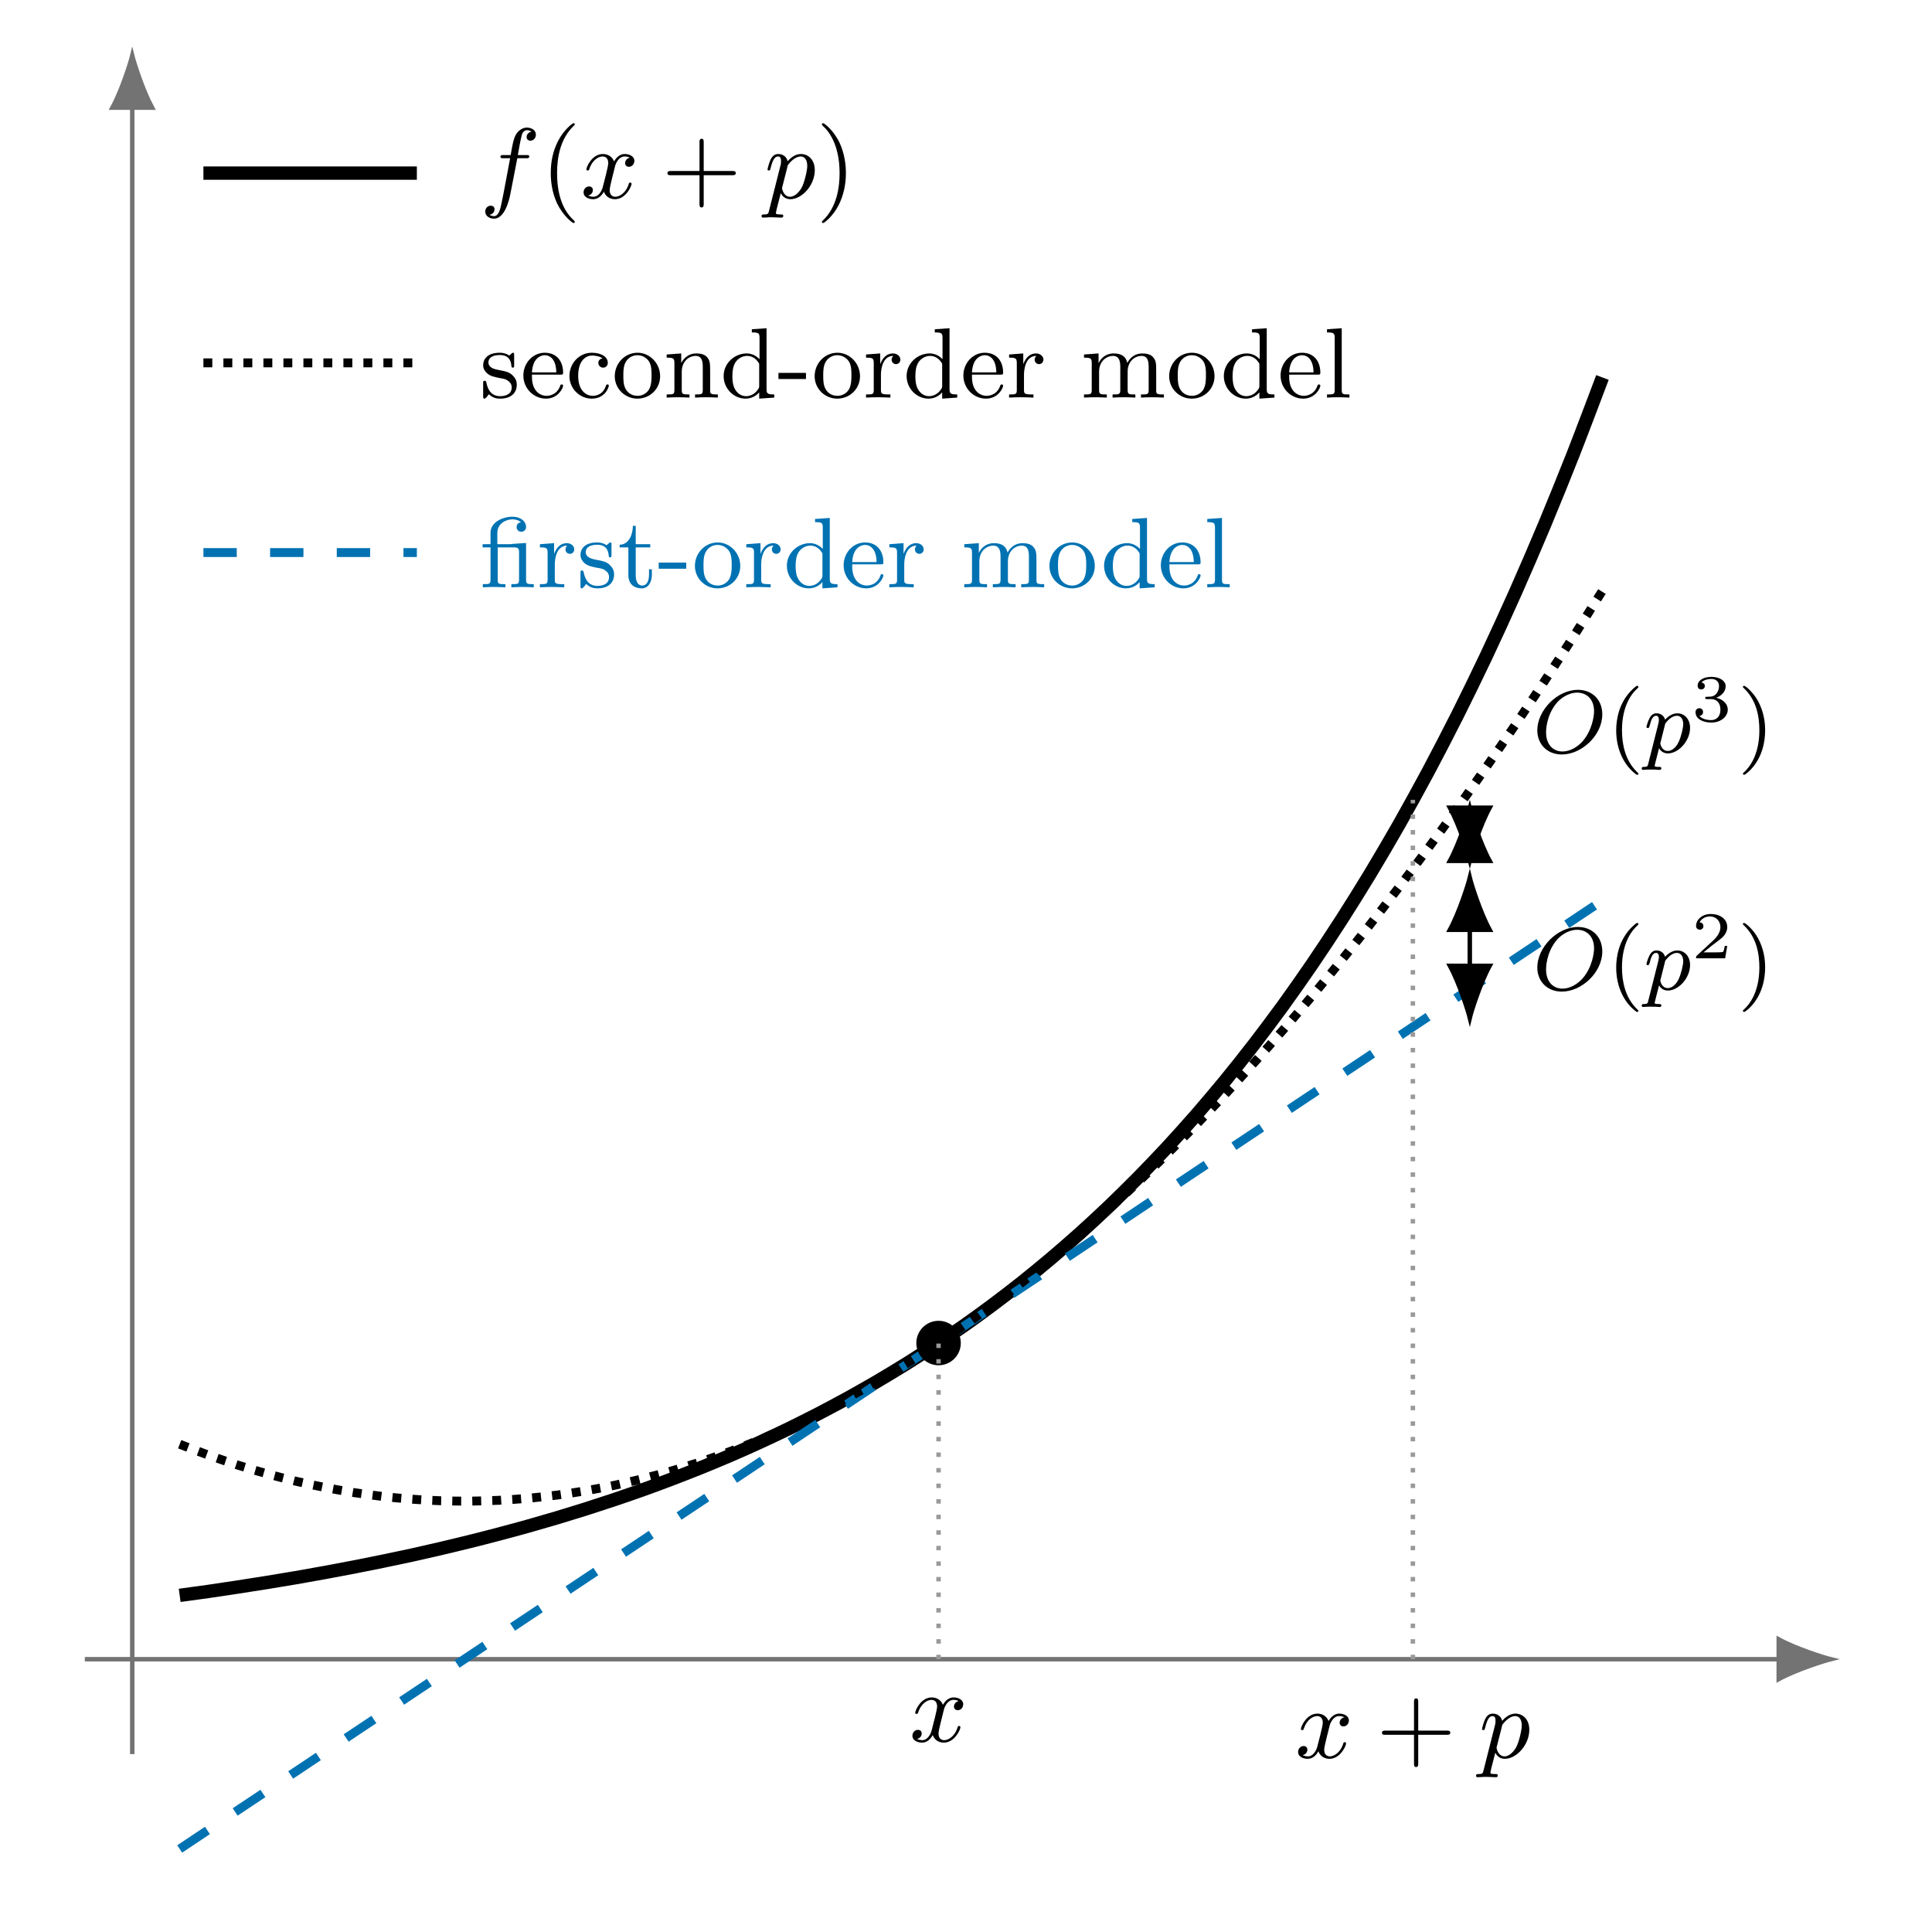
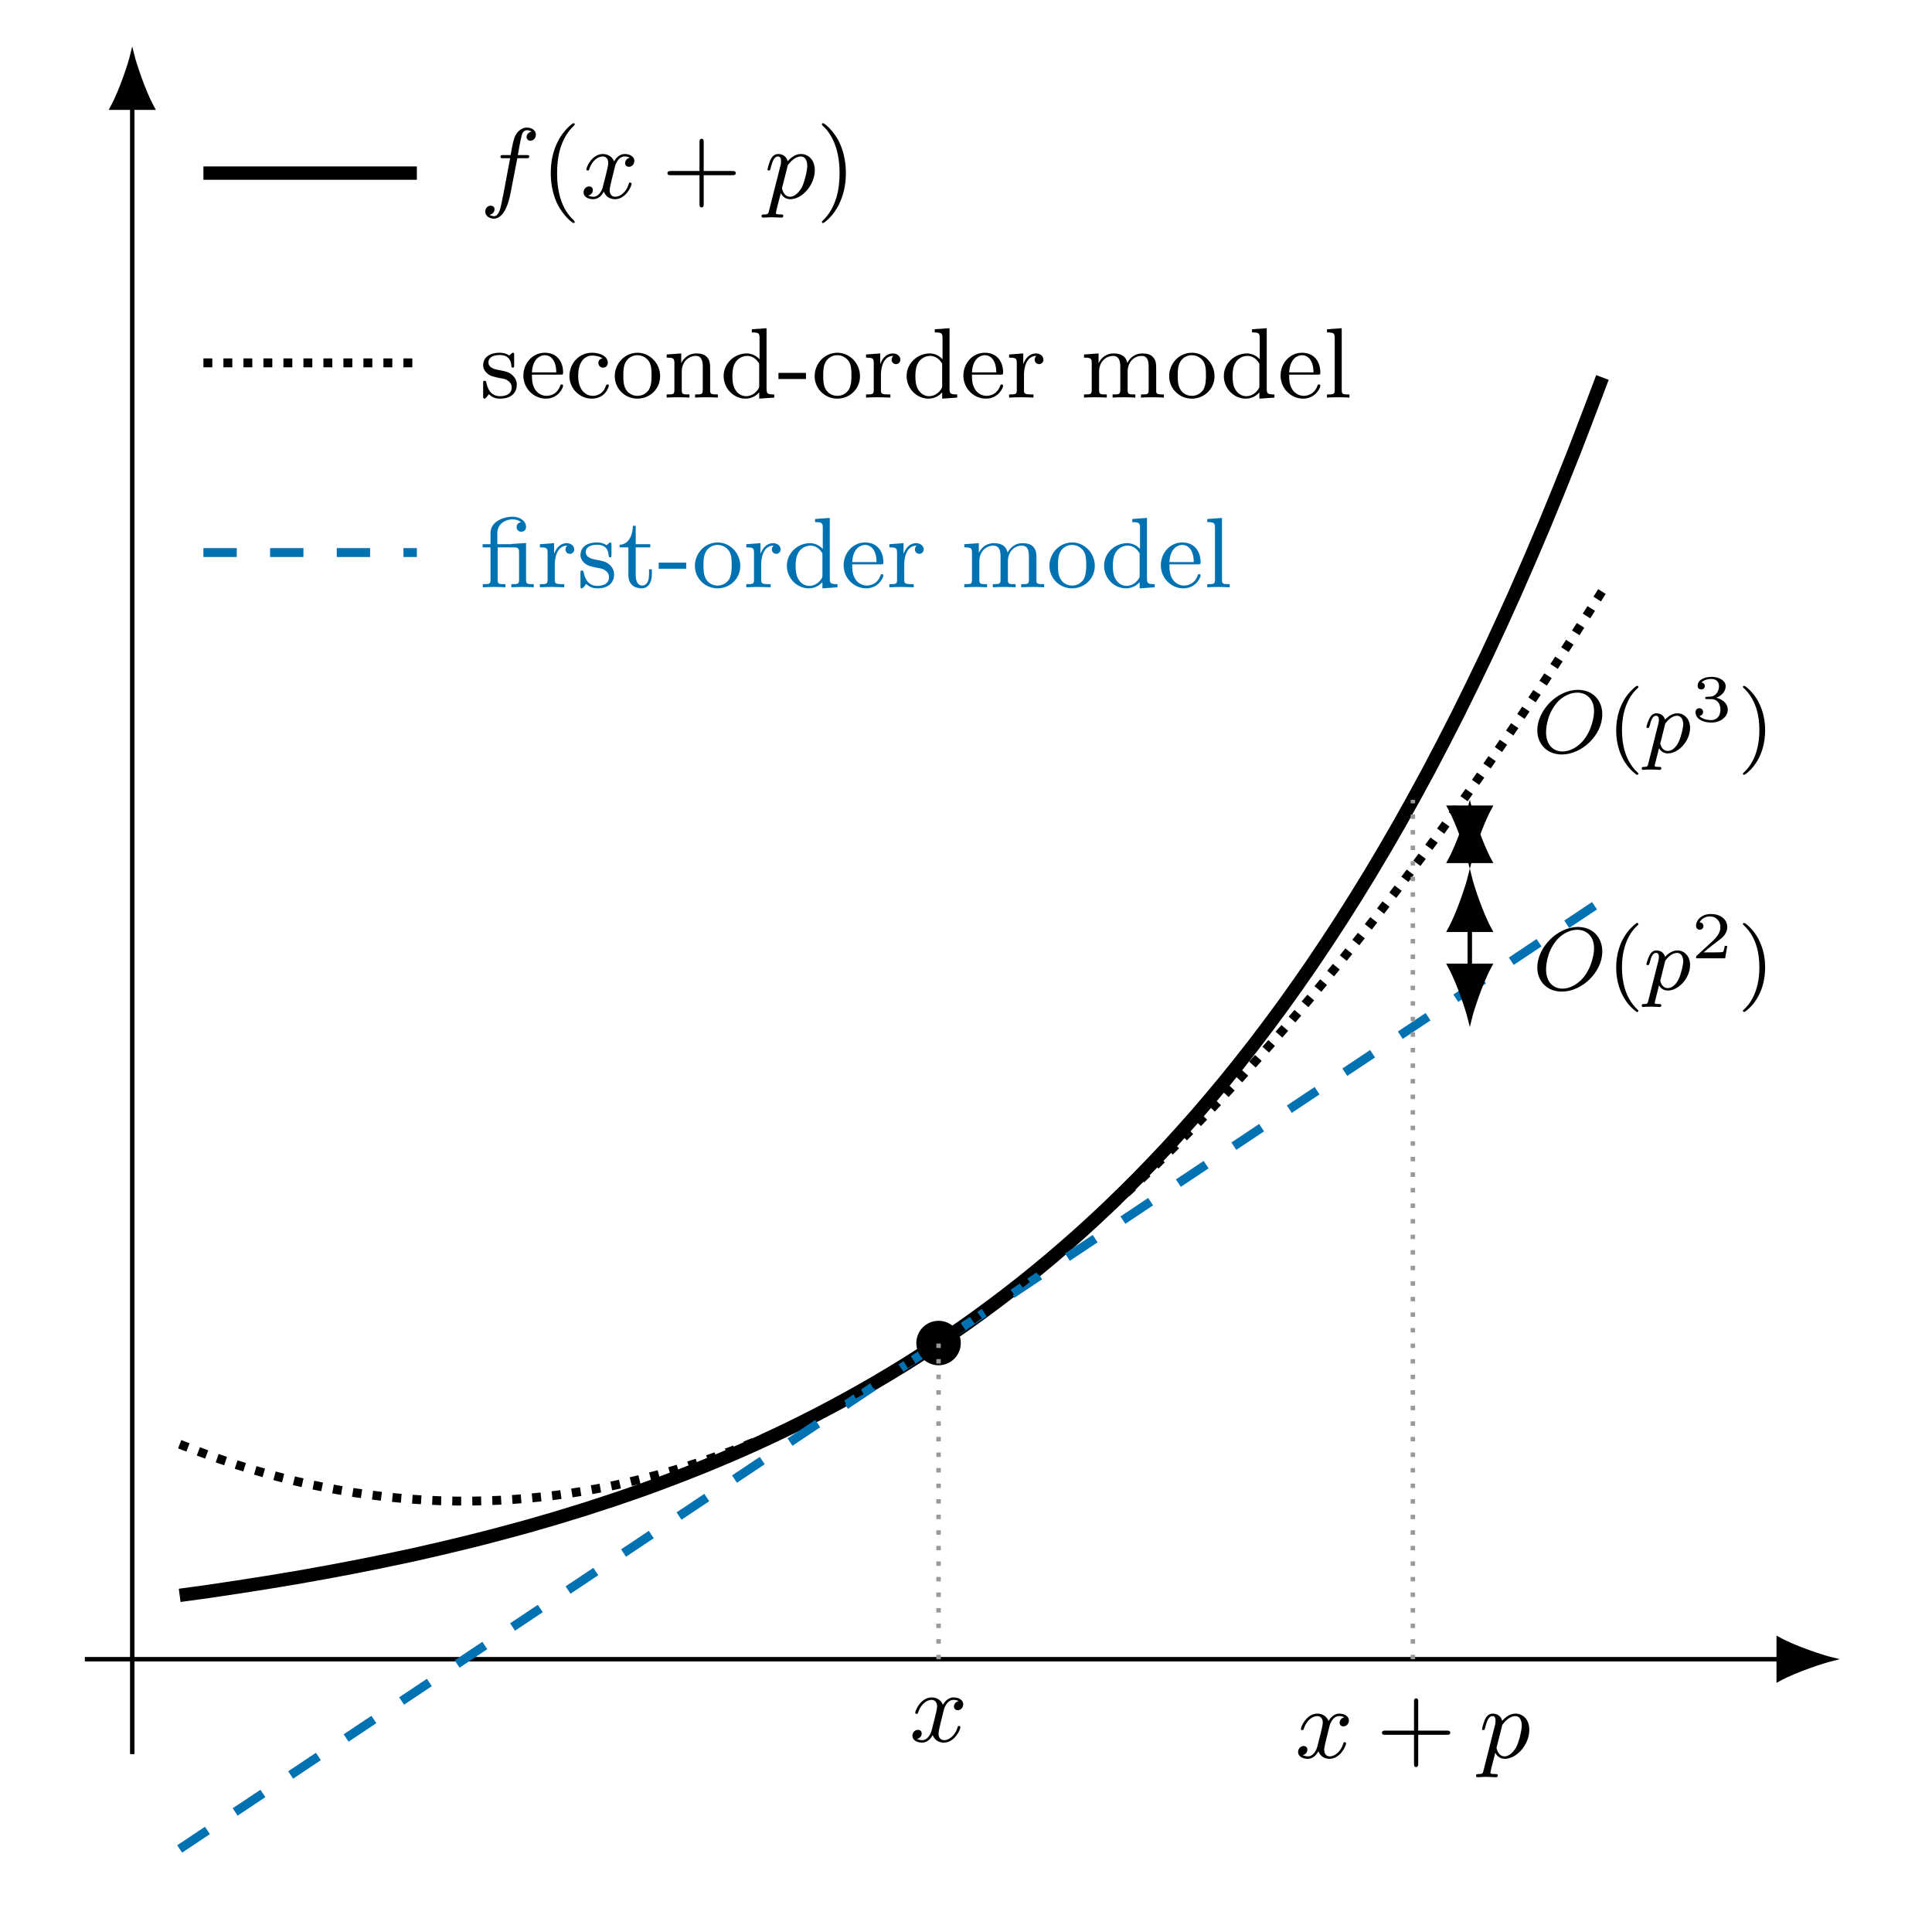
<svg xmlns="http://www.w3.org/2000/svg" xmlns:xlink="http://www.w3.org/1999/xlink" width="172.333pt" height="170.143pt" viewBox="0 0 172.333 170.143">
  <defs>
    <g>
      <g id="glyph-0-0">
        <path d="M 4.391 -3.609 C 4.062 -3.547 3.969 -3.25 3.969 -3.125 C 3.969 -2.953 4.094 -2.797 4.312 -2.797 C 4.562 -2.797 4.797 -3.016 4.797 -3.328 C 4.797 -3.734 4.359 -3.938 3.938 -3.938 C 3.406 -3.938 3.094 -3.469 2.984 -3.281 C 2.812 -3.719 2.422 -3.938 1.984 -3.938 C 1.031 -3.938 0.516 -2.797 0.516 -2.562 C 0.516 -2.484 0.578 -2.469 0.641 -2.469 C 0.719 -2.469 0.75 -2.5 0.766 -2.562 C 1.047 -3.438 1.625 -3.719 1.969 -3.719 C 2.234 -3.719 2.469 -3.547 2.469 -3.125 C 2.469 -2.812 2.078 -1.391 1.969 -0.953 C 1.891 -0.672 1.625 -0.125 1.141 -0.125 C 0.953 -0.125 0.766 -0.188 0.672 -0.234 C 0.922 -0.281 1.094 -0.484 1.094 -0.719 C 1.094 -0.953 0.922 -1.047 0.766 -1.047 C 0.5 -1.047 0.266 -0.828 0.266 -0.516 C 0.266 -0.078 0.75 0.094 1.125 0.094 C 1.641 0.094 1.938 -0.328 2.078 -0.578 C 2.297 0.016 2.828 0.094 3.062 0.094 C 4.031 0.094 4.547 -1.062 4.547 -1.281 C 4.547 -1.328 4.516 -1.391 4.422 -1.391 C 4.328 -1.391 4.312 -1.344 4.281 -1.219 C 4.078 -0.578 3.562 -0.125 3.094 -0.125 C 2.844 -0.125 2.594 -0.281 2.594 -0.719 C 2.594 -0.906 2.719 -1.406 2.797 -1.734 C 2.844 -1.906 3.078 -2.859 3.094 -2.922 C 3.203 -3.25 3.469 -3.719 3.922 -3.719 C 4.094 -3.719 4.25 -3.688 4.391 -3.609 Z M 4.391 -3.609 " />
      </g>
      <g id="glyph-0-1">
        <path d="M 0.406 1.109 C 0.344 1.375 0.328 1.453 -0.047 1.453 C -0.156 1.453 -0.266 1.453 -0.266 1.609 C -0.266 1.656 -0.234 1.734 -0.141 1.734 L 0.234 1.719 C 0.297 1.703 0.5 1.703 0.625 1.703 C 0.781 1.703 0.922 1.719 1.078 1.719 C 1.219 1.719 1.375 1.734 1.5 1.734 C 1.562 1.734 1.672 1.734 1.672 1.562 C 1.672 1.453 1.594 1.453 1.438 1.453 C 1.016 1.453 1.016 1.391 1.016 1.312 C 1.016 1.266 1.078 1.016 1.109 0.875 L 1.453 -0.453 C 1.531 -0.266 1.781 0.094 2.297 0.094 C 3.344 0.094 4.484 -1.156 4.484 -2.5 C 4.484 -3.406 3.922 -3.938 3.25 -3.938 C 3.062 -3.938 2.609 -3.906 2.062 -3.297 C 1.938 -3.797 1.531 -3.938 1.219 -3.938 C 0.844 -3.938 0.656 -3.672 0.531 -3.422 C 0.391 -3.109 0.266 -2.609 0.266 -2.562 C 0.266 -2.484 0.328 -2.469 0.391 -2.469 C 0.484 -2.469 0.5 -2.5 0.547 -2.688 C 0.719 -3.391 0.906 -3.719 1.203 -3.719 C 1.469 -3.719 1.469 -3.438 1.469 -3.297 C 1.469 -3.234 1.469 -3.094 1.453 -3.031 Z M 2.031 -2.75 C 2.062 -2.922 2.062 -2.938 2.188 -3.078 C 2.422 -3.375 2.828 -3.719 3.234 -3.719 C 3.656 -3.719 3.812 -3.297 3.812 -2.875 C 3.812 -2.484 3.562 -1.375 3.297 -0.906 C 2.984 -0.391 2.609 -0.125 2.281 -0.125 C 1.703 -0.125 1.562 -0.828 1.562 -0.891 C 1.562 -0.953 1.578 -0.984 1.594 -1.031 Z M 2.031 -2.75 " />
      </g>
      <g id="glyph-0-2">
        <path d="M 3.344 -3.562 L 4.141 -3.562 C 4.312 -3.562 4.406 -3.562 4.406 -3.734 C 4.406 -3.844 4.312 -3.844 4.156 -3.844 L 3.391 -3.844 C 3.484 -4.375 3.609 -5.109 3.734 -5.594 C 3.812 -5.938 4.031 -6.062 4.203 -6.062 C 4.25 -6.062 4.453 -6.047 4.609 -5.938 C 4.438 -5.906 4.172 -5.75 4.172 -5.453 C 4.172 -5.234 4.344 -5.125 4.516 -5.125 C 4.75 -5.125 5 -5.328 5 -5.672 C 5 -6.062 4.609 -6.297 4.188 -6.297 C 3.797 -6.297 3.391 -6 3.203 -5.641 C 3 -5.25 2.938 -4.906 2.75 -3.844 L 2.109 -3.844 C 1.938 -3.844 1.844 -3.844 1.844 -3.688 C 1.844 -3.562 1.938 -3.562 2.094 -3.562 L 2.703 -3.562 C 2.453 -2.281 2.141 -0.484 1.938 0.438 C 1.844 0.922 1.688 1.609 1.266 1.609 C 1.141 1.609 0.953 1.547 0.859 1.484 C 1.094 1.453 1.312 1.266 1.312 0.984 C 1.312 0.766 1.141 0.672 0.969 0.672 C 0.734 0.672 0.484 0.859 0.484 1.203 C 0.484 1.609 0.891 1.828 1.266 1.828 C 2.172 1.828 2.594 0.344 2.734 -0.422 Z M 3.344 -3.562 " />
      </g>
      <g id="glyph-1-0">
        <path d="M 6.297 -2.047 C 6.422 -2.047 6.609 -2.047 6.609 -2.234 C 6.609 -2.422 6.438 -2.422 6.297 -2.422 L 3.75 -2.422 L 3.75 -4.984 C 3.75 -5.125 3.75 -5.297 3.562 -5.297 C 3.375 -5.297 3.375 -5.109 3.375 -4.984 L 3.375 -2.422 L 0.828 -2.422 C 0.703 -2.422 0.516 -2.422 0.516 -2.234 C 0.516 -2.047 0.672 -2.047 0.828 -2.047 L 3.375 -2.047 L 3.375 0.516 C 3.375 0.656 3.375 0.828 3.562 0.828 C 3.75 0.828 3.75 0.641 3.75 0.516 L 3.75 -2.047 Z M 6.297 -2.047 " />
      </g>
      <g id="glyph-1-1">
        <path d="M 3.047 2.125 C 3.047 2.078 3.016 2.047 2.969 1.984 C 1.812 0.938 1.469 -0.672 1.469 -2.234 C 1.469 -3.609 1.734 -5.297 2.984 -6.484 C 3.031 -6.516 3.047 -6.547 3.047 -6.594 C 3.047 -6.656 3 -6.688 2.938 -6.688 C 2.828 -6.688 2.031 -6.047 1.547 -5.078 C 1.109 -4.219 0.906 -3.297 0.906 -2.234 C 0.906 -1.594 0.984 -0.578 1.469 0.469 C 2 1.562 2.828 2.219 2.938 2.219 C 3 2.219 3.047 2.188 3.047 2.125 Z M 3.047 2.125 " />
      </g>
      <g id="glyph-1-2">
        <path d="M 2.656 -2.234 C 2.656 -2.969 2.547 -3.953 2.094 -4.938 C 1.562 -6.047 0.734 -6.688 0.625 -6.688 C 0.531 -6.688 0.516 -6.625 0.516 -6.594 C 0.516 -6.547 0.531 -6.516 0.594 -6.453 C 1.109 -6 2.094 -4.781 2.094 -2.234 C 2.094 -0.969 1.859 0.812 0.578 2.016 C 0.547 2.047 0.516 2.078 0.516 2.125 C 0.516 2.156 0.531 2.219 0.625 2.219 C 0.734 2.219 1.531 1.578 2.016 0.609 C 2.438 -0.25 2.656 -1.172 2.656 -2.234 Z M 2.656 -2.234 " />
      </g>
      <g id="glyph-1-3">
        <path d="M 3.062 -3.766 C 3.062 -3.922 3.062 -4 2.969 -4 C 2.922 -4 2.906 -4 2.781 -3.891 C 2.766 -3.875 2.688 -3.797 2.625 -3.75 C 2.359 -3.938 2.078 -4 1.781 -4 C 0.594 -4 0.297 -3.344 0.297 -2.891 C 0.297 -2.609 0.422 -2.375 0.641 -2.172 C 0.938 -1.906 1.281 -1.844 1.734 -1.75 C 2.188 -1.672 2.344 -1.641 2.531 -1.484 C 2.625 -1.422 2.844 -1.25 2.844 -0.906 C 2.844 -0.125 1.938 -0.125 1.812 -0.125 C 0.906 -0.125 0.672 -0.891 0.578 -1.359 C 0.547 -1.453 0.531 -1.5 0.422 -1.5 C 0.297 -1.5 0.297 -1.438 0.297 -1.281 L 0.297 -0.141 C 0.297 0.016 0.297 0.094 0.406 0.094 C 0.469 0.094 0.469 0.094 0.641 -0.078 C 0.672 -0.141 0.766 -0.25 0.812 -0.297 C 1.188 0.078 1.594 0.094 1.812 0.094 C 2.922 0.094 3.297 -0.547 3.297 -1.141 C 3.297 -1.547 3.125 -1.781 2.922 -1.984 C 2.625 -2.281 2.297 -2.344 1.641 -2.469 C 1.406 -2.516 0.766 -2.625 0.766 -3.141 C 0.766 -3.422 0.969 -3.797 1.781 -3.797 C 2.734 -3.797 2.797 -3.062 2.812 -2.844 C 2.828 -2.734 2.828 -2.672 2.938 -2.672 C 3.062 -2.672 3.062 -2.734 3.062 -2.906 Z M 3.062 -3.766 " />
      </g>
      <g id="glyph-1-4">
        <path d="M 3.562 -2.047 C 3.766 -2.047 3.812 -2.047 3.812 -2.234 C 3.812 -3.156 3.312 -4 2.172 -4 C 1.094 -4 0.266 -3.062 0.266 -1.969 C 0.266 -0.797 1.203 0.094 2.281 0.094 C 3.375 0.094 3.812 -0.859 3.812 -1.062 C 3.812 -1.125 3.766 -1.172 3.688 -1.172 C 3.594 -1.172 3.562 -1.109 3.562 -1.078 C 3.25 -0.172 2.469 -0.156 2.328 -0.156 C 1.906 -0.156 1.531 -0.391 1.328 -0.703 C 1.031 -1.141 1.031 -1.672 1.031 -2.047 Z M 1.031 -2.25 C 1.109 -3.625 1.922 -3.781 2.172 -3.781 C 2.656 -3.781 3.188 -3.406 3.203 -2.25 Z M 1.031 -2.25 " />
      </g>
      <g id="glyph-1-5">
        <path d="M 3.25 -3.5 C 3.062 -3.469 2.875 -3.344 2.875 -3.094 C 2.875 -2.859 3.062 -2.672 3.297 -2.672 C 3.531 -2.672 3.719 -2.828 3.719 -3.109 C 3.719 -3.656 3.094 -4 2.297 -4 C 1.156 -4 0.297 -3.047 0.297 -1.922 C 0.297 -0.781 1.234 0.094 2.281 0.094 C 3.531 0.094 3.812 -0.984 3.812 -1.062 C 3.812 -1.172 3.719 -1.172 3.688 -1.172 C 3.594 -1.172 3.594 -1.156 3.531 -1 C 3.328 -0.391 2.828 -0.156 2.375 -0.156 C 1.797 -0.156 1.078 -0.609 1.078 -1.938 C 1.078 -3.328 1.781 -3.75 2.312 -3.75 C 2.438 -3.75 2.922 -3.734 3.25 -3.5 Z M 3.25 -3.5 " />
      </g>
      <g id="glyph-1-6">
        <path d="M 4.312 -1.906 C 4.312 -3.062 3.391 -4 2.297 -4 C 1.156 -4 0.266 -3.047 0.266 -1.906 C 0.266 -0.781 1.188 0.094 2.281 0.094 C 3.422 0.094 4.312 -0.797 4.312 -1.906 Z M 2.297 -0.156 C 1.844 -0.156 1.469 -0.375 1.266 -0.719 C 1.031 -1.094 1.031 -1.562 1.031 -1.984 C 1.031 -2.312 1.031 -2.812 1.25 -3.188 C 1.516 -3.641 1.969 -3.781 2.281 -3.781 C 2.797 -3.781 3.156 -3.484 3.344 -3.188 C 3.547 -2.812 3.547 -2.359 3.547 -1.984 C 3.547 -1.656 3.547 -1.141 3.328 -0.734 C 3.078 -0.328 2.672 -0.156 2.297 -0.156 Z M 2.297 -0.156 " />
      </g>
      <g id="glyph-1-7">
        <path d="M 1.656 -2.312 C 1.656 -3.25 2.328 -3.719 2.891 -3.719 C 3.422 -3.719 3.531 -3.281 3.531 -2.75 L 3.531 -0.688 C 3.531 -0.281 3.438 -0.281 2.844 -0.281 L 2.844 0 C 3.266 -0.016 3.438 -0.031 3.859 -0.031 C 4.297 -0.031 4.406 -0.016 4.875 0 L 4.875 -0.281 C 4.422 -0.281 4.203 -0.281 4.188 -0.547 L 4.188 -2.266 C 4.188 -3 4.188 -3.266 3.938 -3.578 C 3.734 -3.828 3.406 -3.938 2.953 -3.938 C 2.125 -3.938 1.734 -3.328 1.609 -3.078 L 1.609 -3.938 L 0.312 -3.844 L 0.312 -3.562 C 0.922 -3.562 1 -3.5 1 -3.062 L 1 -0.688 C 1 -0.281 0.906 -0.281 0.312 -0.281 L 0.312 0 C 0.734 -0.016 0.906 -0.031 1.328 -0.031 C 1.75 -0.031 1.875 -0.016 2.344 0 L 2.344 -0.281 C 1.75 -0.281 1.656 -0.281 1.656 -0.688 Z M 1.656 -2.312 " />
      </g>
      <g id="glyph-1-8">
        <path d="M 3.469 -1.078 C 3.469 -0.906 3.469 -0.891 3.344 -0.703 C 3.062 -0.297 2.656 -0.125 2.297 -0.125 C 1.906 -0.125 1.547 -0.344 1.328 -0.719 C 1.094 -1.094 1.078 -1.625 1.078 -1.906 C 1.078 -2.328 1.125 -2.797 1.359 -3.156 C 1.547 -3.438 1.922 -3.719 2.391 -3.719 C 2.766 -3.719 3.125 -3.531 3.359 -3.188 C 3.469 -3.047 3.469 -3.047 3.469 -2.875 Z M 3.5 -3.422 C 3.453 -3.469 3.047 -3.938 2.359 -3.938 C 1.266 -3.938 0.297 -3.062 0.297 -1.922 C 0.297 -0.797 1.203 0.094 2.25 0.094 C 2.906 0.094 3.312 -0.281 3.469 -0.469 L 3.469 0.094 L 4.812 0 L 4.812 -0.281 C 4.219 -0.281 4.125 -0.344 4.125 -0.781 L 4.125 -6.188 L 2.812 -6.094 L 2.812 -5.812 C 3.422 -5.812 3.5 -5.75 3.5 -5.312 Z M 3.5 -3.422 " />
      </g>
      <g id="glyph-1-9">
        <path d="M 2.547 -1.656 L 2.547 -2.203 L 0.094 -2.203 L 0.094 -1.656 Z M 2.547 -1.656 " />
      </g>
      <g id="glyph-1-10">
        <path d="M 1.594 -2.047 C 1.594 -2.406 1.688 -3.719 2.703 -3.719 C 2.688 -3.703 2.547 -3.594 2.547 -3.375 C 2.547 -3.141 2.734 -2.984 2.938 -2.984 C 3.125 -2.984 3.328 -3.125 3.328 -3.391 C 3.328 -3.672 3.062 -3.938 2.656 -3.938 C 2.125 -3.938 1.75 -3.562 1.547 -3.016 L 1.531 -3.016 L 1.531 -3.938 L 0.266 -3.844 L 0.266 -3.562 C 0.875 -3.562 0.953 -3.5 0.953 -3.062 L 0.953 -0.688 C 0.953 -0.281 0.859 -0.281 0.266 -0.281 L 0.266 0 C 0.734 -0.016 0.859 -0.031 1.312 -0.031 C 1.672 -0.031 1.875 -0.016 2.438 0 L 2.438 -0.281 L 2.266 -0.281 C 1.609 -0.281 1.594 -0.375 1.594 -0.703 Z M 1.594 -2.047 " />
      </g>
      <g id="glyph-1-11">
        <path d="M 1.656 -2.312 C 1.656 -3.281 2.359 -3.719 2.891 -3.719 C 3.375 -3.719 3.547 -3.375 3.547 -2.75 L 3.547 -0.688 C 3.547 -0.281 3.438 -0.281 2.859 -0.281 L 2.859 0 C 3.281 -0.016 3.438 -0.031 3.875 -0.031 C 4.297 -0.031 4.422 -0.016 4.891 0 L 4.891 -0.281 C 4.297 -0.281 4.203 -0.281 4.203 -0.688 L 4.203 -2.312 C 4.203 -3.281 4.891 -3.719 5.438 -3.719 C 5.922 -3.719 6.078 -3.375 6.078 -2.75 L 6.078 -0.688 C 6.078 -0.281 5.984 -0.281 5.391 -0.281 L 5.391 0 C 5.812 -0.016 5.984 -0.031 6.422 -0.031 C 6.844 -0.031 6.953 -0.016 7.438 0 L 7.438 -0.281 C 6.984 -0.281 6.75 -0.281 6.75 -0.547 L 6.75 -2.266 C 6.75 -3.047 6.75 -3.297 6.453 -3.625 C 6.266 -3.844 5.906 -3.938 5.5 -3.938 C 4.859 -3.938 4.422 -3.562 4.172 -3.094 C 4.062 -3.625 3.703 -3.938 2.953 -3.938 C 2.234 -3.938 1.797 -3.484 1.609 -3.062 L 1.609 -3.938 L 0.312 -3.844 L 0.312 -3.562 C 0.922 -3.562 1 -3.5 1 -3.062 L 1 -0.688 C 1 -0.281 0.906 -0.281 0.312 -0.281 L 0.312 0 C 0.734 -0.016 0.906 -0.031 1.328 -0.031 C 1.75 -0.031 1.875 -0.016 2.344 0 L 2.344 -0.281 C 1.75 -0.281 1.656 -0.281 1.656 -0.688 Z M 1.656 -2.312 " />
      </g>
      <g id="glyph-1-12">
        <path d="M 1.641 -6.188 L 0.328 -6.094 L 0.328 -5.812 C 0.922 -5.812 1.016 -5.75 1.016 -5.312 L 1.016 -0.688 C 1.016 -0.281 0.906 -0.281 0.328 -0.281 L 0.328 0 C 0.734 -0.016 0.906 -0.031 1.328 -0.031 C 1.734 -0.031 1.891 -0.016 2.328 0 L 2.328 -0.281 C 1.734 -0.281 1.641 -0.281 1.641 -0.688 Z M 1.641 -6.188 " />
      </g>
      <g id="glyph-1-13">
        <path d="M 2.969 -3.875 C 2.828 -3.859 2.812 -3.859 2.812 -3.859 C 2.797 -3.844 2.781 -3.844 2.656 -3.844 L 1.562 -3.844 L 1.562 -4.828 C 1.562 -5.75 2.406 -6.062 2.906 -6.062 C 3.109 -6.062 3.453 -6.016 3.672 -5.797 C 3.328 -5.766 3.281 -5.484 3.281 -5.375 C 3.281 -5.109 3.484 -4.953 3.688 -4.953 C 3.938 -4.953 4.125 -5.125 4.125 -5.375 C 4.125 -5.891 3.625 -6.297 2.922 -6.297 C 2.031 -6.297 0.953 -5.812 0.953 -4.859 L 0.953 -3.844 L 0.25 -3.844 L 0.25 -3.562 L 0.953 -3.562 L 0.953 -0.688 C 0.953 -0.281 0.859 -0.281 0.266 -0.281 L 0.266 0 C 0.688 -0.016 0.859 -0.031 1.266 -0.031 C 1.688 -0.031 1.844 -0.016 2.281 0 L 2.281 -0.281 C 1.688 -0.281 1.594 -0.281 1.594 -0.688 L 1.594 -3.562 L 3.031 -3.562 C 3.438 -3.562 3.5 -3.453 3.5 -3.094 L 3.5 -0.688 C 3.5 -0.281 3.406 -0.281 2.812 -0.281 L 2.812 0 C 3.234 -0.016 3.406 -0.031 3.812 -0.031 C 4.234 -0.031 4.375 -0.016 4.812 0 L 4.812 -0.281 C 4.234 -0.281 4.125 -0.281 4.125 -0.688 L 4.125 -3.953 Z M 2.969 -3.875 " />
      </g>
      <g id="glyph-1-14">
        <path d="M 2.906 -3.562 L 2.906 -3.844 L 1.609 -3.844 L 1.609 -5.484 L 1.359 -5.484 C 1.344 -4.734 1.031 -3.812 0.172 -3.797 L 0.172 -3.562 L 0.953 -3.562 L 0.953 -1.109 C 0.953 -0.109 1.672 0.094 2.141 0.094 C 2.734 0.094 3.047 -0.469 3.047 -1.109 L 3.047 -1.609 L 2.797 -1.609 L 2.797 -1.141 C 2.797 -0.469 2.531 -0.156 2.203 -0.156 C 1.609 -0.156 1.609 -0.938 1.609 -1.094 L 1.609 -3.562 Z M 2.906 -3.562 " />
      </g>
      <g id="glyph-2-0">
        <path d="M 6.203 -3.406 C 6.203 -4.719 5.297 -5.594 4.031 -5.594 C 2.172 -5.594 0.406 -3.75 0.406 -1.984 C 0.406 -0.766 1.266 0.172 2.594 0.172 C 4.375 0.172 6.203 -1.547 6.203 -3.406 Z M 2.656 -0.094 C 1.844 -0.094 1.188 -0.672 1.188 -1.812 C 1.188 -1.938 1.188 -3.266 2.109 -4.391 C 2.391 -4.75 3.109 -5.344 3.969 -5.344 C 4.766 -5.344 5.469 -4.797 5.469 -3.688 C 5.469 -3.25 5.297 -2.016 4.484 -1.047 C 4.016 -0.5 3.328 -0.094 2.656 -0.094 Z M 2.656 -0.094 " />
      </g>
      <g id="glyph-2-1">
        <path d="M 0.406 0.953 C 0.344 1.219 0.328 1.281 0.016 1.281 C -0.094 1.281 -0.188 1.281 -0.188 1.422 C -0.188 1.5 -0.125 1.547 -0.078 1.547 C 0 1.547 0.031 1.516 0.625 1.516 C 1.188 1.516 1.359 1.547 1.406 1.547 C 1.438 1.547 1.562 1.547 1.562 1.391 C 1.562 1.281 1.453 1.281 1.359 1.281 C 0.969 1.281 0.969 1.234 0.969 1.156 C 0.969 1.109 1.125 0.547 1.359 -0.391 C 1.453 -0.203 1.703 0.078 2.141 0.078 C 3.109 0.078 4.125 -1.047 4.125 -2.203 C 4.125 -2.984 3.625 -3.5 2.984 -3.5 C 2.516 -3.5 2.125 -3.172 1.891 -2.938 C 1.734 -3.5 1.203 -3.5 1.125 -3.5 C 0.828 -3.5 0.641 -3.312 0.516 -3.078 C 0.328 -2.719 0.234 -2.312 0.234 -2.281 C 0.234 -2.219 0.297 -2.188 0.359 -2.188 C 0.453 -2.188 0.469 -2.219 0.531 -2.422 C 0.625 -2.828 0.766 -3.281 1.094 -3.281 C 1.297 -3.281 1.344 -3.094 1.344 -2.906 C 1.344 -2.828 1.312 -2.641 1.297 -2.578 Z M 1.875 -2.438 C 1.906 -2.578 1.906 -2.594 2.031 -2.734 C 2.328 -3.094 2.672 -3.281 2.953 -3.281 C 3.359 -3.281 3.516 -2.891 3.516 -2.531 C 3.516 -2.234 3.328 -1.391 3.094 -0.922 C 2.891 -0.484 2.516 -0.141 2.141 -0.141 C 1.594 -0.141 1.469 -0.766 1.469 -0.812 C 1.469 -0.828 1.484 -0.922 1.5 -0.938 Z M 1.875 -2.438 " />
      </g>
      <g id="glyph-3-0">
        <path d="M 2.641 1.984 C 2.703 1.984 2.797 1.984 2.797 1.891 C 2.797 1.859 2.797 1.844 2.688 1.75 C 1.609 0.719 1.328 -0.75 1.328 -1.984 C 1.328 -4.266 2.281 -5.344 2.688 -5.703 C 2.797 -5.812 2.797 -5.812 2.797 -5.859 C 2.797 -5.891 2.766 -5.953 2.688 -5.953 C 2.562 -5.953 2.172 -5.547 2.109 -5.484 C 1.047 -4.359 0.812 -2.938 0.812 -1.984 C 0.812 -0.203 1.562 1.219 2.641 1.984 Z M 2.641 1.984 " />
      </g>
      <g id="glyph-3-1">
        <path d="M 2.453 -1.984 C 2.453 -2.734 2.328 -3.641 1.828 -4.578 C 1.438 -5.312 0.719 -5.953 0.578 -5.953 C 0.5 -5.953 0.469 -5.891 0.469 -5.859 C 0.469 -5.828 0.469 -5.812 0.578 -5.719 C 1.688 -4.656 1.938 -3.203 1.938 -1.984 C 1.938 0.297 0.984 1.375 0.594 1.734 C 0.484 1.844 0.469 1.844 0.469 1.891 C 0.469 1.922 0.5 1.984 0.578 1.984 C 0.703 1.984 1.109 1.578 1.172 1.516 C 2.234 0.391 2.453 -1.031 2.453 -1.984 Z M 2.453 -1.984 " />
      </g>
      <g id="glyph-4-0">
        <path d="M 3.203 -1.109 L 2.984 -1.109 C 2.969 -1.031 2.906 -0.641 2.828 -0.578 C 2.781 -0.531 2.297 -0.531 2.219 -0.531 L 1.094 -0.531 L 1.859 -1.156 C 2.062 -1.312 2.594 -1.703 2.781 -1.875 C 2.953 -2.047 3.203 -2.359 3.203 -2.781 C 3.203 -3.531 2.531 -3.953 1.734 -3.953 C 0.969 -3.953 0.422 -3.453 0.422 -2.891 C 0.422 -2.594 0.688 -2.547 0.75 -2.547 C 0.906 -2.547 1.078 -2.656 1.078 -2.875 C 1.078 -3 1 -3.203 0.734 -3.203 C 0.875 -3.5 1.234 -3.734 1.641 -3.734 C 2.266 -3.734 2.594 -3.266 2.594 -2.781 C 2.594 -2.359 2.328 -1.922 1.906 -1.547 L 0.5 -0.25 C 0.438 -0.188 0.422 -0.188 0.422 0 L 3.016 0 Z M 3.203 -1.109 " />
      </g>
      <g id="glyph-4-1">
        <path d="M 1.75 -1.969 C 2.25 -1.969 2.594 -1.641 2.594 -1.031 C 2.594 -0.375 2.203 -0.094 1.766 -0.094 C 1.609 -0.094 1 -0.125 0.719 -0.469 C 0.953 -0.5 1.047 -0.656 1.047 -0.812 C 1.047 -1.016 0.906 -1.156 0.719 -1.156 C 0.547 -1.156 0.375 -1.047 0.375 -0.797 C 0.375 -0.203 1.031 0.125 1.781 0.125 C 2.672 0.125 3.25 -0.438 3.25 -1.031 C 3.25 -1.469 2.922 -1.922 2.219 -2.094 C 2.688 -2.25 3.062 -2.641 3.062 -3.125 C 3.062 -3.609 2.5 -3.953 1.797 -3.953 C 1.094 -3.953 0.562 -3.641 0.562 -3.156 C 0.562 -2.891 0.766 -2.828 0.875 -2.828 C 1.031 -2.828 1.203 -2.922 1.203 -3.141 C 1.203 -3.328 1.062 -3.422 0.906 -3.453 C 1.188 -3.766 1.719 -3.766 1.781 -3.766 C 2.078 -3.766 2.469 -3.625 2.469 -3.125 C 2.469 -2.797 2.281 -2.219 1.688 -2.188 C 1.578 -2.188 1.422 -2.172 1.359 -2.172 C 1.297 -2.172 1.234 -2.156 1.234 -2.078 C 1.234 -1.969 1.297 -1.969 1.406 -1.969 Z M 1.75 -1.969 " />
      </g>
    </g>
    <clipPath id="clip-0">
      <path clip-rule="nonzero" d="M 0.102 16 L 160 16 L 160 160 L 0.102 160 Z M 0.102 16 " />
    </clipPath>
    <clipPath id="clip-1">
      <path clip-rule="nonzero" d="M 4 69 L 155 69 L 155 169.289 L 4 169.289 Z M 4 69 " />
    </clipPath>
  </defs>
-   <path fill="none" stroke-width="0.399" stroke-linecap="butt" stroke-linejoin="miter" stroke="rgb(45%, 45%, 45%)" stroke-opacity="1" stroke-miterlimit="10" d="M -76.537 0.002 L 75.318 0.002 " transform="matrix(0.994988, 0, 0, -0.994988, 83.71982, 148.0055)" />
-   <path fill-rule="nonzero" fill="rgb(45%, 45%, 45%)" fill-opacity="1" stroke-width="0.399" stroke-linecap="butt" stroke-linejoin="miter" stroke="rgb(45%, 45%, 45%)" stroke-opacity="1" stroke-miterlimit="10" d="M 4.648 0.002 C 4.079 0.139 1.57 0.924 -0 1.78 L -0 -1.781 C 1.57 -0.925 4.079 -0.14 4.648 0.002 Z M 4.648 0.002 " transform="matrix(0.994988, 0, 0, -0.994988, 158.6604, 148.0055)" />
-   <path fill="none" stroke-width="0.399" stroke-linecap="butt" stroke-linejoin="miter" stroke="rgb(45%, 45%, 45%)" stroke-opacity="1" stroke-miterlimit="10" d="M -72.285 -8.506 L -72.285 139.097 " transform="matrix(0.994988, 0, 0, -0.994988, 83.71982, 148.0055)" />
-   <path fill-rule="nonzero" fill="rgb(45%, 45%, 45%)" fill-opacity="1" stroke-width="0.399" stroke-linecap="butt" stroke-linejoin="miter" stroke="rgb(45%, 45%, 45%)" stroke-opacity="1" stroke-miterlimit="10" d="M 4.647 0.001 C 4.077 0.138 1.569 0.924 -0.002 1.779 L -0.002 -1.777 C 1.569 -0.926 4.077 -0.14 4.647 0.001 Z M 4.647 0.001 " transform="matrix(0, -0.994988, -0.994988, 0, 11.79786, 9.603826)" />
+   <path fill="none" stroke-width="0.399" stroke-linecap="butt" stroke-linejoin="miter" stroke="rgb(0%, 0%, 0%)" stroke-opacity="1" stroke-miterlimit="10" d="M -76.537 0.002 L 75.318 0.002 " transform="matrix(0.994988, 0, 0, -0.994988, 83.71982, 148.0055)" />
+   <path fill-rule="nonzero" fill="rgb(0%, 0%, 0%)" fill-opacity="1" stroke-width="0.399" stroke-linecap="butt" stroke-linejoin="miter" stroke="rgb(0%, 0%, 0%)" stroke-opacity="1" stroke-miterlimit="10" d="M 4.648 0.002 C 4.079 0.139 1.57 0.924 -0 1.78 L -0 -1.781 C 1.57 -0.925 4.079 -0.14 4.648 0.002 Z M 4.648 0.002 " transform="matrix(0.994988, 0, 0, -0.994988, 158.6604, 148.0055)" />
+   <path fill="none" stroke-width="0.399" stroke-linecap="butt" stroke-linejoin="miter" stroke="rgb(0%, 0%, 0%)" stroke-opacity="1" stroke-miterlimit="10" d="M -72.285 -8.506 L -72.285 139.097 " transform="matrix(0.994988, 0, 0, -0.994988, 83.71982, 148.0055)" />
+   <path fill-rule="nonzero" fill="rgb(0%, 0%, 0%)" fill-opacity="1" stroke-width="0.399" stroke-linecap="butt" stroke-linejoin="miter" stroke="rgb(0%, 0%, 0%)" stroke-opacity="1" stroke-miterlimit="10" d="M 4.647 0.001 C 4.077 0.138 1.569 0.924 -0.002 1.779 L -0.002 -1.777 C 1.569 -0.926 4.077 -0.14 4.647 0.001 Z M 4.647 0.001 " transform="matrix(0, -0.994988, -0.994988, 0, 11.79786, 9.603826)" />
  <g clip-path="url(#clip-0)">
    <path fill="none" stroke-width="1.196" stroke-linecap="butt" stroke-linejoin="miter" stroke="rgb(0%, 0%, 0%)" stroke-opacity="1" stroke-miterlimit="10" d="M -68.033 5.726 C -68.033 5.726 -66.153 5.981 -65.431 6.083 C -64.708 6.189 -63.55 6.362 -62.828 6.472 C -62.105 6.581 -60.947 6.762 -60.225 6.88 C -59.502 6.994 -58.344 7.186 -57.622 7.312 C -56.9 7.437 -55.741 7.641 -55.019 7.775 C -54.297 7.908 -53.138 8.124 -52.416 8.266 C -51.694 8.407 -50.536 8.639 -49.813 8.788 C -49.091 8.937 -47.933 9.18 -47.21 9.337 C -46.488 9.498 -45.326 9.761 -44.604 9.93 C -43.885 10.099 -42.723 10.378 -42.001 10.558 C -41.278 10.739 -40.12 11.033 -39.398 11.226 C -38.675 11.414 -37.517 11.732 -36.795 11.932 C -36.072 12.137 -34.914 12.47 -34.192 12.686 C -33.47 12.902 -32.311 13.259 -31.589 13.487 C -30.867 13.719 -29.709 14.096 -28.986 14.339 C -28.264 14.582 -27.106 14.983 -26.383 15.242 C -25.661 15.501 -24.503 15.929 -23.78 16.208 C -23.058 16.483 -21.9 16.938 -21.178 17.229 C -20.455 17.523 -19.297 18.006 -18.575 18.316 C -17.852 18.626 -16.694 19.14 -15.972 19.474 C -15.249 19.804 -14.091 20.354 -13.369 20.703 C -12.646 21.056 -11.488 21.637 -10.766 22.01 C -10.044 22.383 -8.885 23.004 -8.163 23.4 C -7.441 23.797 -6.283 24.456 -5.56 24.876 C -4.838 25.3 -3.68 25.999 -2.957 26.447 C -2.235 26.898 -1.077 27.64 -0.354 28.119 C 0.368 28.594 1.526 29.379 2.248 29.886 C 2.971 30.392 4.129 31.232 4.851 31.774 C 5.574 32.312 6.732 33.203 7.454 33.776 C 8.177 34.353 9.335 35.3 10.057 35.912 C 10.78 36.521 11.938 37.53 12.66 38.177 C 13.382 38.825 14.541 39.897 15.263 40.588 C 15.985 41.279 17.143 42.417 17.866 43.151 C 18.588 43.882 19.746 45.095 20.469 45.872 C 21.191 46.653 22.349 47.941 23.072 48.769 C 23.794 49.598 24.952 50.968 25.674 51.847 C 26.397 52.731 27.555 54.183 28.277 55.122 C 29 56.06 30.158 57.607 30.88 58.6 C 31.603 59.597 32.761 61.242 33.483 62.302 C 34.206 63.358 35.364 65.109 36.086 66.236 C 36.808 67.359 37.97 69.22 38.693 70.417 C 39.415 71.61 40.573 73.589 41.296 74.861 C 42.018 76.133 43.176 78.234 43.899 79.588 C 44.621 80.942 45.779 83.176 46.502 84.613 C 47.224 86.05 48.382 88.425 49.104 89.952 C 49.827 91.484 50.985 94.008 51.707 95.633 C 52.43 97.259 53.588 99.94 54.31 101.667 C 55.033 103.399 56.191 106.249 56.913 108.086 C 57.635 109.924 59.516 114.91 59.516 114.91 " transform="matrix(0.994988, 0, 0, -0.994988, 83.71982, 148.0055)" />
  </g>
  <g clip-path="url(#clip-1)">
    <path fill="none" stroke-width="0.797" stroke-linecap="butt" stroke-linejoin="miter" stroke="rgb(0%, 44.707%, 69.803%)" stroke-opacity="1" stroke-dasharray="2.989 2.989" stroke-miterlimit="10" d="M -68.033 -17.009 C -68.033 -17.009 -64.194 -14.45 -62.718 -13.464 C -61.242 -12.483 -58.878 -10.905 -57.402 -9.923 C -55.926 -8.938 -53.562 -7.363 -52.086 -6.378 C -50.614 -5.397 -48.247 -3.818 -46.771 -2.833 C -45.298 -1.851 -42.931 -0.273 -41.459 0.708 C -39.983 1.694 -37.619 3.268 -36.143 4.253 C -34.667 5.235 -32.304 6.813 -30.827 7.795 C -29.351 8.78 -26.988 10.354 -25.512 11.34 C -24.036 12.321 -21.672 13.899 -20.196 14.881 C -18.724 15.866 -16.356 17.441 -14.884 18.426 C -13.408 19.407 -11.041 20.986 -9.569 21.967 C -8.092 22.953 -5.729 24.527 -4.253 25.512 C -2.777 26.494 -0.413 28.072 1.063 29.053 C 2.539 30.039 4.902 31.617 6.379 32.599 C 7.851 33.58 10.218 35.158 11.694 36.144 C 13.166 37.125 15.534 38.703 17.006 39.685 C 18.482 40.67 20.85 42.245 22.322 43.23 C 23.798 44.211 26.161 45.79 27.637 46.771 C 29.114 47.757 31.477 49.331 32.953 50.316 C 34.429 51.298 36.793 52.876 38.269 53.857 C 39.741 54.843 42.108 56.417 43.585 57.403 C 45.057 58.384 47.424 59.962 48.896 60.944 C 50.372 61.929 52.74 63.507 54.212 64.489 C 55.688 65.47 59.528 68.034 59.528 68.034 " transform="matrix(0.994988, 0, 0, -0.994988, 83.71982, 148.0055)" />
  </g>
  <path fill="none" stroke-width="0.797" stroke-linecap="butt" stroke-linejoin="miter" stroke="rgb(0%, 0%, 0%)" stroke-opacity="1" stroke-dasharray="0.797 0.996" stroke-miterlimit="10" d="M -68.033 19.274 C -68.033 19.274 -66.153 18.548 -65.431 18.289 C -64.708 18.029 -63.55 17.637 -62.828 17.405 C -62.105 17.178 -60.947 16.832 -60.225 16.632 C -59.502 16.432 -58.344 16.133 -57.622 15.96 C -56.9 15.788 -55.741 15.54 -55.019 15.399 C -54.297 15.258 -53.138 15.054 -52.416 14.94 C -51.694 14.83 -50.536 14.673 -49.813 14.59 C -49.091 14.508 -47.933 14.398 -47.21 14.347 C -46.488 14.292 -45.326 14.229 -44.604 14.206 C -43.885 14.182 -42.723 14.17 -42.001 14.174 C -41.278 14.182 -40.12 14.213 -39.398 14.249 C -38.675 14.284 -37.517 14.367 -36.795 14.429 C -36.072 14.496 -34.914 14.622 -34.192 14.716 C -33.47 14.81 -32.311 14.987 -31.589 15.109 C -30.867 15.234 -29.709 15.454 -28.986 15.607 C -28.264 15.76 -27.106 16.031 -26.383 16.216 C -25.661 16.396 -24.503 16.714 -23.78 16.926 C -23.058 17.138 -21.9 17.503 -21.178 17.743 C -20.455 17.986 -19.297 18.398 -18.575 18.669 C -17.852 18.94 -16.694 19.396 -15.972 19.698 C -15.249 20 -14.091 20.507 -13.369 20.836 C -12.646 21.166 -11.488 21.72 -10.766 22.077 C -10.044 22.438 -8.885 23.039 -8.163 23.428 C -7.441 23.816 -6.283 24.464 -5.56 24.884 C -4.838 25.3 -3.68 25.995 -2.957 26.443 C -2.235 26.89 -1.077 27.632 -0.354 28.111 C 0.368 28.59 1.526 29.379 2.248 29.886 C 2.971 30.392 4.129 31.228 4.851 31.766 C 5.574 32.3 6.732 33.187 7.454 33.753 C 8.177 34.318 9.335 35.249 10.057 35.845 C 10.78 36.442 11.938 37.42 12.66 38.044 C 13.382 38.668 14.541 39.693 15.263 40.348 C 15.985 41.004 17.143 42.076 17.866 42.759 C 18.588 43.446 19.746 44.565 20.469 45.279 C 21.191 45.99 22.349 47.16 23.072 47.902 C 23.794 48.644 24.952 49.861 25.674 50.63 C 26.397 51.404 27.555 52.668 28.277 53.469 C 29 54.27 30.158 55.581 30.88 56.409 C 31.603 57.242 32.761 58.6 33.483 59.46 C 34.206 60.32 35.364 61.725 36.086 62.616 C 36.808 63.503 37.97 64.956 38.693 65.875 C 39.415 66.797 40.573 68.293 41.296 69.243 C 42.018 70.193 43.176 71.74 43.899 72.718 C 44.621 73.695 45.779 75.289 46.502 76.298 C 47.224 77.307 48.382 78.944 49.104 79.984 C 49.827 81.021 50.985 82.709 51.707 83.777 C 52.43 84.845 53.588 86.576 54.31 87.675 C 55.033 88.771 56.191 90.553 56.913 91.68 C 57.635 92.807 59.516 95.79 59.516 95.79 " transform="matrix(0.994988, 0, 0, -0.994988, 83.71982, 148.0055)" />
  <path fill-rule="nonzero" fill="rgb(0%, 0%, 0%)" fill-opacity="1" stroke-width="0.399" stroke-linecap="butt" stroke-linejoin="miter" stroke="rgb(0%, 0%, 0%)" stroke-opacity="1" stroke-miterlimit="10" d="M 1.793 28.347 C 1.793 29.336 0.992 30.141 -0.001 30.141 C -0.99 30.141 -1.795 29.336 -1.795 28.347 C -1.795 27.357 -0.99 26.553 -0.001 26.553 C 0.992 26.553 1.793 27.357 1.793 28.347 Z M 1.793 28.347 " transform="matrix(0.994988, 0, 0, -0.994988, 83.71982, 148.0055)" />
  <g fill="rgb(0%, 0%, 0%)" fill-opacity="1">
    <use xlink:href="#glyph-0-0" x="81.121" y="155.35" />
  </g>
  <path fill="none" stroke-width="0.399" stroke-linecap="butt" stroke-linejoin="miter" stroke="rgb(59.999%, 59.999%, 59.999%)" stroke-opacity="1" stroke-dasharray="0.399 0.996" stroke-miterlimit="10" d="M -0.001 0.002 L -0.001 28.347 " transform="matrix(0.994988, 0, 0, -0.994988, 83.71982, 148.0055)" />
  <path fill="none" stroke-width="0.399" stroke-linecap="butt" stroke-linejoin="miter" stroke="rgb(59.999%, 59.999%, 59.999%)" stroke-opacity="1" stroke-dasharray="0.399 0.996" stroke-miterlimit="10" d="M 42.521 0.002 L 42.521 77.048 " transform="matrix(0.994988, 0, 0, -0.994988, 83.71982, 148.0055)" />
  <g fill="rgb(0%, 0%, 0%)" fill-opacity="1">
    <use xlink:href="#glyph-0-0" x="115.523" y="156.795" />
  </g>
  <g fill="rgb(0%, 0%, 0%)" fill-opacity="1">
    <use xlink:href="#glyph-1-0" x="122.754" y="156.795" />
  </g>
  <g fill="rgb(0%, 0%, 0%)" fill-opacity="1">
    <use xlink:href="#glyph-0-1" x="131.929" y="156.795" />
  </g>
  <path fill="none" stroke-width="0.399" stroke-linecap="butt" stroke-linejoin="miter" stroke="rgb(0%, 0%, 0%)" stroke-opacity="1" stroke-miterlimit="10" d="M 47.624 62.165 L 47.624 65.396 " transform="matrix(0.994988, 0, 0, -0.994988, 83.71982, 148.0055)" />
  <path fill-rule="nonzero" fill="rgb(0%, 0%, 0%)" fill-opacity="1" stroke-width="0.399" stroke-linecap="butt" stroke-linejoin="miter" stroke="rgb(0%, 0%, 0%)" stroke-opacity="1" stroke-miterlimit="10" d="M 4.647 0.002 C 4.078 0.139 1.569 0.924 -0.001 1.78 L -0.001 -1.78 C 1.569 -0.925 4.078 -0.139 4.647 0.002 Z M 4.647 0.002 " transform="matrix(0, 0.994988, 0.994988, 0, 131.1036, 86.15334)" />
  <path fill-rule="nonzero" fill="rgb(0%, 0%, 0%)" fill-opacity="1" stroke-width="0.399" stroke-linecap="butt" stroke-linejoin="miter" stroke="rgb(0%, 0%, 0%)" stroke-opacity="1" stroke-miterlimit="10" d="M 4.647 -0.002 C 4.078 0.139 1.569 0.925 -0.001 1.78 L -0.001 -1.78 C 1.569 -0.924 4.078 -0.139 4.647 -0.002 Z M 4.647 -0.002 " transform="matrix(0, -0.994988, -0.994988, 0, 131.1036, 82.93635)" />
  <path fill="none" stroke-width="0.399" stroke-linecap="butt" stroke-linejoin="miter" stroke="rgb(0%, 0%, 0%)" stroke-opacity="1" stroke-miterlimit="10" d="M 47.624 76.337 L 47.624 71.575 " transform="matrix(0.994988, 0, 0, -0.994988, 83.71982, 148.0055)" />
  <path fill-rule="nonzero" fill="rgb(0%, 0%, 0%)" fill-opacity="1" stroke-width="0.399" stroke-linecap="butt" stroke-linejoin="miter" stroke="rgb(0%, 0%, 0%)" stroke-opacity="1" stroke-miterlimit="10" d="M 4.648 0.002 C 4.079 0.139 1.57 0.924 -0 1.78 L -0 -1.78 C 1.57 -0.925 4.079 -0.139 4.648 0.002 Z M 4.648 0.002 " transform="matrix(0, 0.994988, 0.994988, 0, 131.1036, 72.05097)" />
  <path fill-rule="nonzero" fill="rgb(0%, 0%, 0%)" fill-opacity="1" stroke-width="0.399" stroke-linecap="butt" stroke-linejoin="miter" stroke="rgb(0%, 0%, 0%)" stroke-opacity="1" stroke-miterlimit="10" d="M 4.647 -0.002 C 4.078 0.139 1.569 0.925 -0.001 1.78 L -0.001 -1.78 C 1.569 -0.924 4.078 -0.139 4.647 -0.002 Z M 4.647 -0.002 " transform="matrix(0, -0.994988, -0.994988, 0, 131.1036, 76.78764)" />
  <g fill="rgb(0%, 0%, 0%)" fill-opacity="1">
    <use xlink:href="#glyph-2-0" x="136.72" y="88.281" />
  </g>
  <g fill="rgb(0%, 0%, 0%)" fill-opacity="1">
    <use xlink:href="#glyph-3-0" x="143.351" y="88.281" />
  </g>
  <g fill="rgb(0%, 0%, 0%)" fill-opacity="1">
    <use xlink:href="#glyph-2-1" x="146.628" y="88.281" />
  </g>
  <g fill="rgb(0%, 0%, 0%)" fill-opacity="1">
    <use xlink:href="#glyph-4-0" x="150.866" y="85.482" />
  </g>
  <g fill="rgb(0%, 0%, 0%)" fill-opacity="1">
    <use xlink:href="#glyph-3-1" x="154.996" y="88.281" />
  </g>
  <g fill="rgb(0%, 0%, 0%)" fill-opacity="1">
    <use xlink:href="#glyph-2-0" x="136.72" y="67.128" />
  </g>
  <g fill="rgb(0%, 0%, 0%)" fill-opacity="1">
    <use xlink:href="#glyph-3-0" x="143.351" y="67.128" />
  </g>
  <g fill="rgb(0%, 0%, 0%)" fill-opacity="1">
    <use xlink:href="#glyph-2-1" x="146.628" y="67.128" />
  </g>
  <g fill="rgb(0%, 0%, 0%)" fill-opacity="1">
    <use xlink:href="#glyph-4-1" x="150.866" y="64.329" />
  </g>
  <g fill="rgb(0%, 0%, 0%)" fill-opacity="1">
    <use xlink:href="#glyph-3-1" x="154.996" y="67.128" />
  </g>
  <path fill="none" stroke-width="1.196" stroke-linecap="butt" stroke-linejoin="miter" stroke="rgb(0%, 0%, 0%)" stroke-opacity="1" stroke-miterlimit="10" d="M -65.906 133.232 L -46.771 133.232 " transform="matrix(0.994988, 0, 0, -0.994988, 83.71982, 148.0055)" />
  <g fill="rgb(0%, 0%, 0%)" fill-opacity="1">
    <use xlink:href="#glyph-0-2" x="42.8" y="17.676" />
  </g>
  <g fill="rgb(0%, 0%, 0%)" fill-opacity="1">
    <use xlink:href="#glyph-1-1" x="48.222" y="17.676" />
  </g>
  <g fill="rgb(0%, 0%, 0%)" fill-opacity="1">
    <use xlink:href="#glyph-0-0" x="51.788" y="17.676" />
  </g>
  <g fill="rgb(0%, 0%, 0%)" fill-opacity="1">
    <use xlink:href="#glyph-1-0" x="59.02" y="17.676" />
  </g>
  <g fill="rgb(0%, 0%, 0%)" fill-opacity="1">
    <use xlink:href="#glyph-0-1" x="68.195" y="17.676" />
  </g>
  <g fill="rgb(0%, 0%, 0%)" fill-opacity="1">
    <use xlink:href="#glyph-1-2" x="72.797" y="17.676" />
  </g>
  <path fill="none" stroke-width="0.797" stroke-linecap="butt" stroke-linejoin="miter" stroke="rgb(0%, 0%, 0%)" stroke-opacity="1" stroke-dasharray="0.797 0.996" stroke-miterlimit="10" d="M -65.906 116.221 L -46.771 116.221 " transform="matrix(0.994988, 0, 0, -0.994988, 83.71982, 148.0055)" />
  <g fill="rgb(0%, 0%, 0%)" fill-opacity="1">
    <use xlink:href="#glyph-1-3" x="42.8" y="35.465" />
    <use xlink:href="#glyph-1-4" x="46.417" y="35.465" />
    <use xlink:href="#glyph-1-5" x="50.496" y="35.465" />
    <use xlink:href="#glyph-1-6" x="54.571" y="35.465" />
    <use xlink:href="#glyph-1-7" x="59.156" y="35.465" />
    <use xlink:href="#glyph-1-8" x="64.25" y="35.465" />
    <use xlink:href="#glyph-1-9" x="69.344" y="35.465" />
    <use xlink:href="#glyph-1-6" x="72.4" y="35.465" />
    <use xlink:href="#glyph-1-10" x="76.985" y="35.465" />
    <use xlink:href="#glyph-1-8" x="80.572" y="35.465" />
    <use xlink:href="#glyph-1-4" x="85.666" y="35.465" />
    <use xlink:href="#glyph-1-10" x="89.745" y="35.465" />
  </g>
  <g fill="rgb(0%, 0%, 0%)" fill-opacity="1">
    <use xlink:href="#glyph-1-11" x="96.382" y="35.465" />
    <use xlink:href="#glyph-1-6" x="104.023" y="35.465" />
  </g>
  <g fill="rgb(0%, 0%, 0%)" fill-opacity="1">
    <use xlink:href="#glyph-1-8" x="108.867" y="35.465" />
    <use xlink:href="#glyph-1-4" x="113.961" y="35.465" />
    <use xlink:href="#glyph-1-12" x="118.04" y="35.465" />
  </g>
  <path fill="none" stroke-width="0.797" stroke-linecap="butt" stroke-linejoin="miter" stroke="rgb(0%, 44.707%, 69.803%)" stroke-opacity="1" stroke-dasharray="2.989 2.989" stroke-miterlimit="10" d="M -65.906 99.214 L -46.771 99.214 " transform="matrix(0.994988, 0, 0, -0.994988, 83.71982, 148.0055)" />
  <g fill="rgb(0%, 44.707%, 69.803%)" fill-opacity="1">
    <use xlink:href="#glyph-1-13" x="42.8" y="52.388" />
    <use xlink:href="#glyph-1-10" x="47.894" y="52.388" />
    <use xlink:href="#glyph-1-3" x="51.481" y="52.388" />
    <use xlink:href="#glyph-1-14" x="55.097" y="52.388" />
    <use xlink:href="#glyph-1-9" x="58.663" y="52.388" />
    <use xlink:href="#glyph-1-6" x="61.72" y="52.388" />
    <use xlink:href="#glyph-1-10" x="66.304" y="52.388" />
    <use xlink:href="#glyph-1-8" x="69.891" y="52.388" />
    <use xlink:href="#glyph-1-4" x="74.985" y="52.388" />
    <use xlink:href="#glyph-1-10" x="79.064" y="52.388" />
  </g>
  <g fill="rgb(0%, 44.707%, 69.803%)" fill-opacity="1">
    <use xlink:href="#glyph-1-11" x="85.701" y="52.388" />
    <use xlink:href="#glyph-1-6" x="93.343" y="52.388" />
  </g>
  <g fill="rgb(0%, 44.707%, 69.803%)" fill-opacity="1">
    <use xlink:href="#glyph-1-8" x="98.186" y="52.388" />
    <use xlink:href="#glyph-1-4" x="103.28" y="52.388" />
    <use xlink:href="#glyph-1-12" x="107.359" y="52.388" />
  </g>
</svg>
